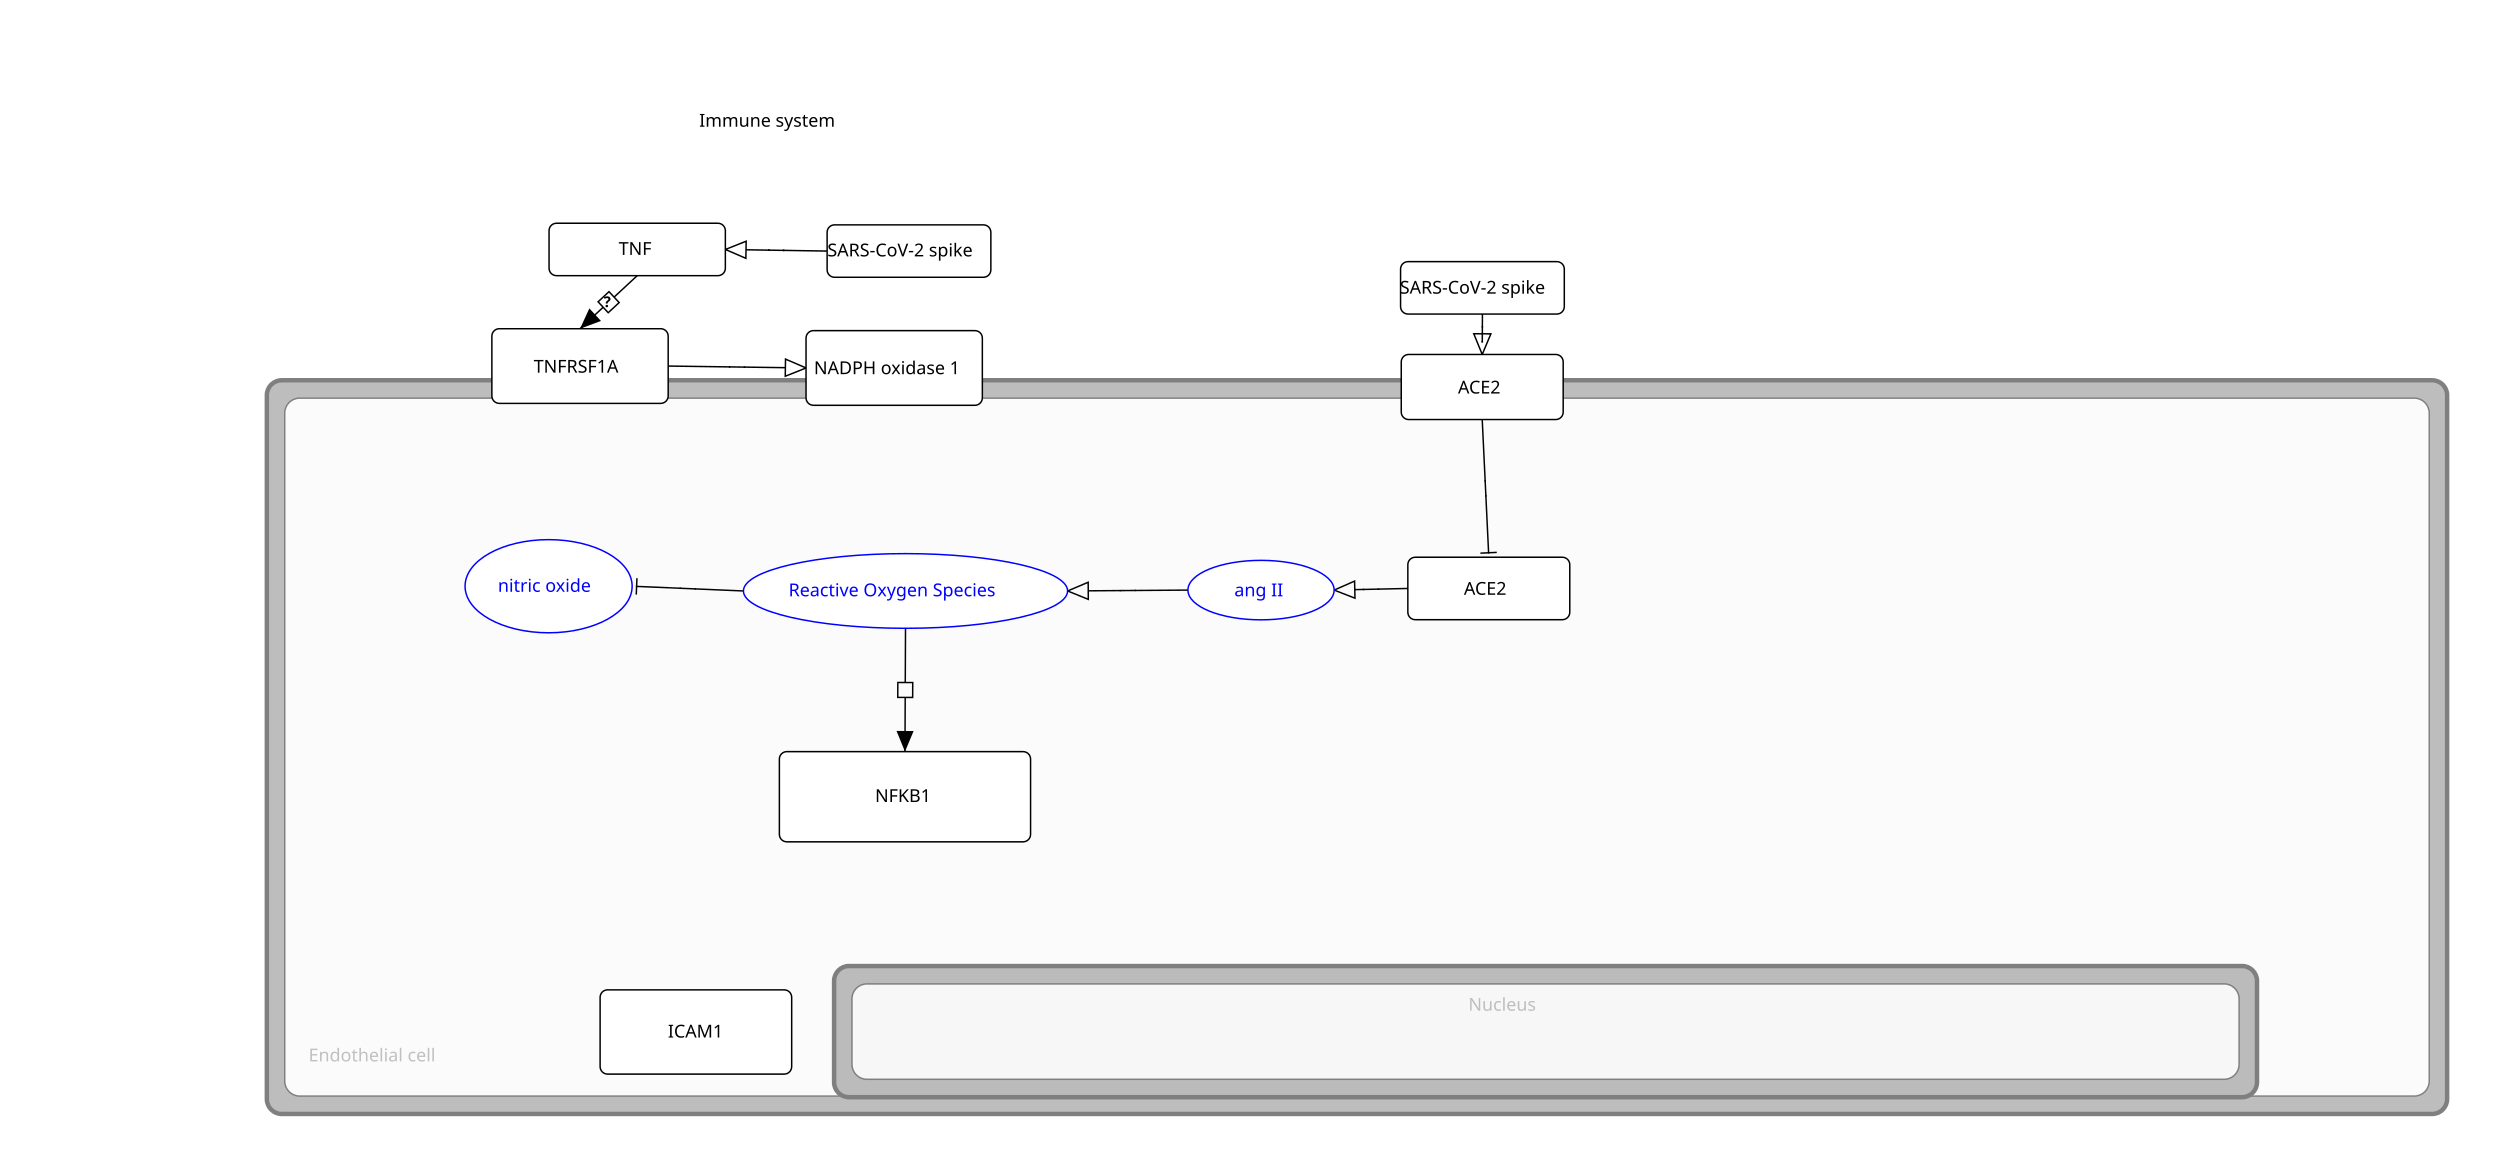
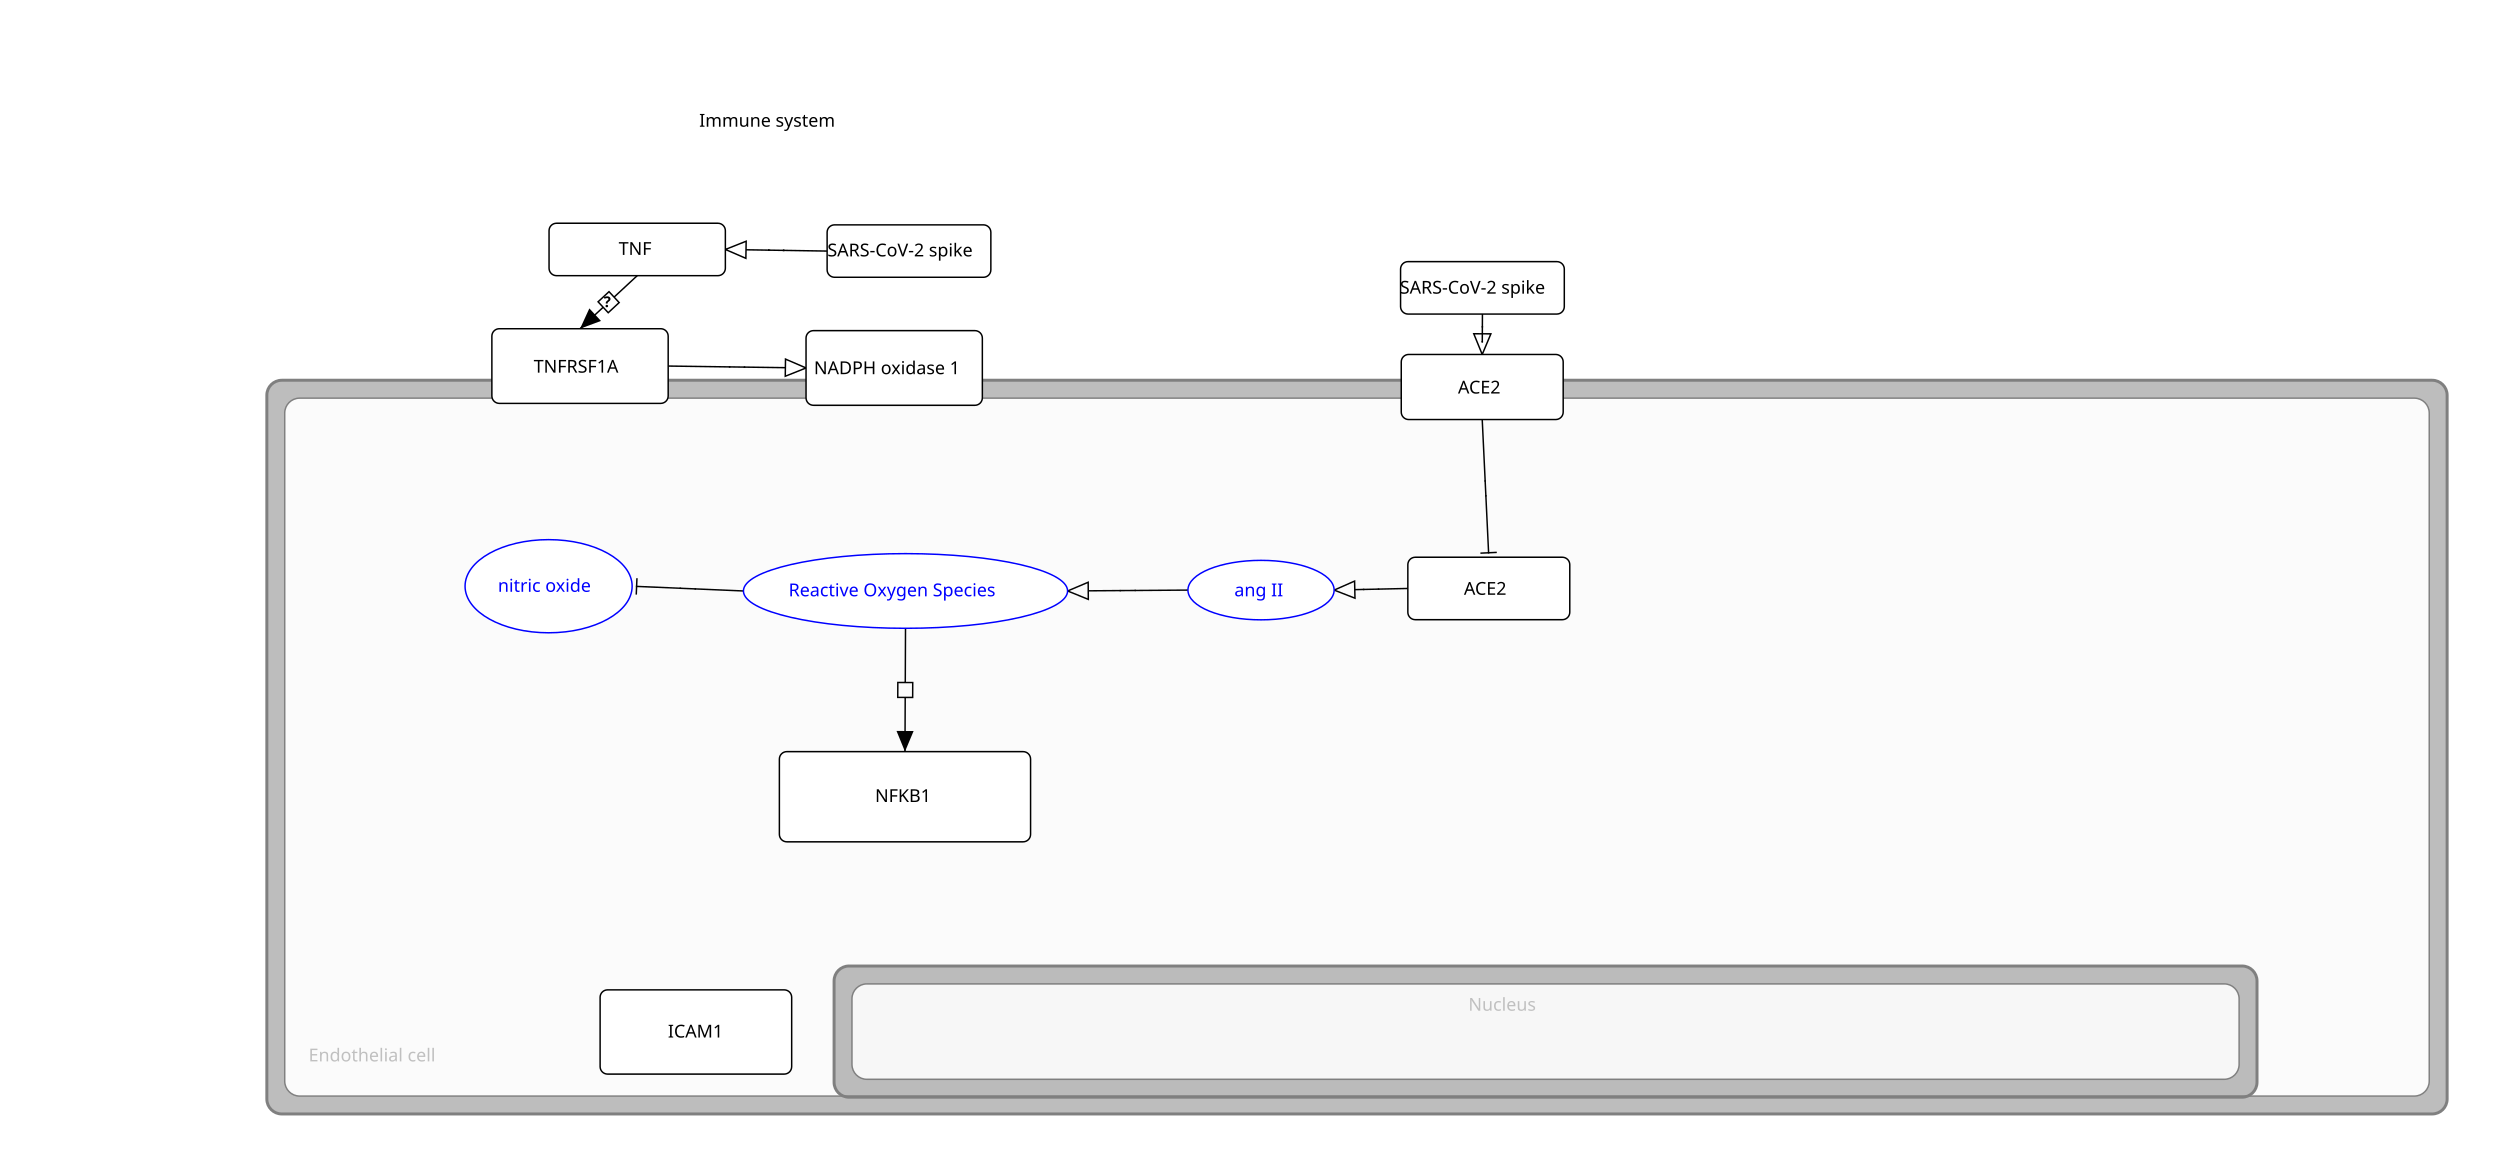
<svg xmlns="http://www.w3.org/2000/svg" fill-opacity="1" color-rendering="auto" color-interpolation="auto" text-rendering="auto" stroke="black" stroke-linecap="square" stroke-miterlimit="10" shape-rendering="auto" stroke-opacity="1" fill="black" stroke-dasharray="none" font-weight="normal" stroke-width="1" viewBox="0 0 1677 783" font-family="'Dialog'" font-style="normal" stroke-linejoin="miter" font-size="12px" stroke-dashoffset="0" image-rendering="auto">
  <defs id="genericDefs" />
  <g />
  <defs id="genericDefs" />
  <g>
    <g fill="white" text-rendering="geometricPrecision" color-interpolation="linearRGB" color-rendering="optimizeQuality" stroke="white" image-rendering="optimizeQuality">
      <rect x="-1" width="1679" height="785" y="-1" stroke="none" />
+       <path fill="none" d="M498.694 396.418 L466.361 395.037" stroke="black" />
+       <path fill="none" d="M456.37 394.611 L427.034 393.358" stroke="black" />
+       <line y2="398.353" fill="none" x1="427.248" x2="426.821" stroke="black" y1="388.363" />
+       <line y2="395.037" fill="none" x1="456.37" x2="466.361" stroke="black" y1="394.611" />
+       <path fill="none" d="M448.215 245.546 L489.453 246.118" stroke="black" />
+       <path fill="none" d="M499.452 246.257 L540.69 246.829" stroke="black" />
+       <path d="M540.69 246.829 L526.754 252.377 L526.913 240.897 Z" stroke="none" />
+       <path fill="none" d="M540.69 246.829 L526.754 252.377 L526.913 240.897 Z" stroke="black" />
+       <line y2="246.118" fill="none" x1="499.452" x2="489.453" stroke="black" y1="246.257" />
      <path fill="none" d="M994.275 281.426 L996.245 322.616" stroke="black" />
      <path fill="none" d="M996.723 332.605 L998.551 370.799" stroke="black" />
      <line y2="370.56" fill="none" x1="993.557" x2="1003.545" stroke="black" y1="371.038" />
      <line y2="322.616" fill="none" x1="996.723" x2="996.245" stroke="black" y1="332.605" />
-       <path fill="none" d="M607.415 421.462 L607.258 457.829" stroke="black" />
-       <path fill="none" d="M607.215 467.829 L607.058 504.196" stroke="black" />
-       <path fill="black" d="M601.377 490.313 L607.058 504.196 L612.858 490.363 Z" stroke="none" />
-       <path fill="none" d="M607.258 457.829 L607.258 457.829" stroke="black" />
-       <path fill="none" d="M607.215 467.829 L607.215 467.829" stroke="black" />
-       <rect x="602.236" width="10" height="10" y="457.829" transform="translate(607.2365,462.8289) rotate(90.2478) translate(-607.2365,-462.8289)" stroke="none" />
-       <rect x="602.236" y="457.829" transform="translate(607.2365,462.8289) rotate(90.2478) translate(-607.2365,-462.8289)" fill="none" width="10" height="10" stroke="black" />
-     </g>
-     <g font-size="10px" text-rendering="geometricPrecision" image-rendering="optimizeQuality" color-rendering="optimizeQuality" font-family="sans-serif" color-interpolation="linearRGB" font-weight="bold">
-       <text x="607" xml:space="preserve" y="466" stroke="none" />
-       <path fill="none" d="M994.417 210.667 L994.372 219.218" />
-       <path fill="none" d="M994.319 229.218 L994.275 237.77" />
-     </g>
-     <g fill="white" text-rendering="geometricPrecision" color-interpolation="linearRGB" color-rendering="optimizeQuality" stroke="white" image-rendering="optimizeQuality">
-       <path d="M994.275 237.77 L988.607 223.882 L1000.087 223.942 Z" stroke="none" />
-       <path fill="none" d="M994.275 237.77 L988.607 223.882 L1000.087 223.942 Z" stroke="black" />
-       <path fill="none" d="M994.372 219.218 L994.372 219.218" stroke="black" />
-       <path fill="none" d="M994.319 229.218 L994.319 229.218" stroke="black" />
-       <line y2="219.218" fill="none" x1="994.319" x2="994.372" stroke="black" y1="229.218" />
      <path fill="none" d="M427.436 184.917 L411.924 199.309" stroke="black" />
      <path fill="none" d="M404.593 206.11 L389.081 220.503" stroke="black" />
      <path fill="black" d="M395.336 206.869 L389.081 220.503 L403.144 215.285 Z" stroke="none" />
      <path fill="none" d="M411.924 199.309 L411.924 199.309" stroke="black" />
      <path fill="none" d="M404.593 206.11 L404.593 206.11" stroke="black" />
      <rect x="403.258" width="10" height="10" y="197.71" transform="translate(408.2583,202.7097) rotate(137.1449) translate(-408.2583,-202.7097)" stroke="none" />
      <rect x="403.258" y="197.71" transform="translate(408.2583,202.7097) rotate(137.1449) translate(-408.2583,-202.7097)" fill="none" width="10" height="10" stroke="black" />
    </g>
    <g font-size="10px" text-rendering="geometricPrecision" image-rendering="optimizeQuality" color-rendering="optimizeQuality" font-family="sans-serif" color-interpolation="linearRGB" font-weight="bold">
      <text x="405" xml:space="preserve" y="206" stroke="none">?</text>
      <path fill="none" d="M554.833 168.417 L525.701 167.954" />
      <path fill="none" d="M515.702 167.796 L486.57 167.333" />
    </g>
    <g fill="white" text-rendering="geometricPrecision" color-interpolation="linearRGB" color-rendering="optimizeQuality" stroke="white" image-rendering="optimizeQuality">
      <path d="M486.57 167.333 L500.518 161.814 L500.336 173.293 Z" stroke="none" />
      <path fill="none" d="M486.57 167.333 L500.518 161.814 L500.336 173.293 Z" stroke="black" />
      <path fill="none" d="M525.701 167.954 L525.701 167.954" stroke="black" />
      <path fill="none" d="M515.702 167.796 L515.702 167.796" stroke="black" />
      <line y2="167.954" fill="none" x1="515.702" x2="525.701" stroke="black" y1="167.796" />
-       <path fill="none" d="M944.382 394.743 L924.657 395.18" stroke="black" />
-       <path fill="none" d="M914.659 395.401 L894.934 395.838" stroke="black" />
-       <path d="M894.934 395.838 L908.662 389.793 L908.916 401.27 Z" stroke="none" />
-       <path fill="none" d="M894.934 395.838 L908.662 389.793 L908.916 401.27 Z" stroke="black" />
-       <line y2="395.18" fill="none" x1="914.66" x2="924.657" stroke="black" y1="395.401" />
      <path fill="none" d="M796.873 395.838 L761.505 396.092" stroke="black" />
      <path fill="none" d="M751.505 396.164 L716.136 396.418" stroke="black" />
      <path d="M716.136 396.418 L729.953 390.579 L730.035 402.059 Z" stroke="none" />
      <path fill="none" d="M716.136 396.418 L729.953 390.579 L730.035 402.059 Z" stroke="black" />
      <line y2="396.092" fill="none" x1="751.505" x2="761.505" stroke="black" y1="396.164" />
-       <path fill="none" d="M498.694 396.418 L466.361 395.037" stroke="black" />
-       <path fill="none" d="M456.37 394.611 L427.034 393.358" stroke="black" />
-       <line y2="398.353" fill="none" x1="427.248" x2="426.821" stroke="black" y1="388.363" />
-       <line y2="395.037" fill="none" x1="456.37" x2="466.361" stroke="black" y1="394.611" />
-       <path fill="none" d="M448.215 245.546 L489.453 246.118" stroke="black" />
-       <path fill="none" d="M499.452 246.257 L540.69 246.829" stroke="black" />
-       <path d="M540.69 246.829 L526.754 252.377 L526.913 240.897 Z" stroke="none" />
-       <path fill="none" d="M540.69 246.829 L526.754 252.377 L526.913 240.897 Z" stroke="black" />
-       <line y2="246.118" fill="none" x1="499.452" x2="489.453" stroke="black" y1="246.257" />
+       <path fill="none" d="M607.415 421.462 L607.258 457.829" stroke="black" />
+       <path fill="none" d="M607.215 467.829 L607.058 504.196" stroke="black" />
+       <path fill="black" d="M601.377 490.313 L607.058 504.196 L612.858 490.363 Z" stroke="none" />
+       <path fill="none" d="M607.258 457.829 L607.258 457.829" stroke="black" />
+       <path fill="none" d="M607.215 467.829 L607.215 467.829" stroke="black" />
+       <rect x="602.236" width="10" height="10" y="457.829" transform="translate(607.2365,462.8289) rotate(90.2478) translate(-607.2365,-462.8289)" stroke="none" />
+       <rect x="602.236" y="457.829" transform="translate(607.2365,462.8289) rotate(90.2478) translate(-607.2365,-462.8289)" fill="none" width="10" height="10" stroke="black" />
+     </g>
+     <g font-size="10px" text-rendering="geometricPrecision" image-rendering="optimizeQuality" color-rendering="optimizeQuality" font-family="sans-serif" color-interpolation="linearRGB" font-weight="bold">
+       <text x="607" xml:space="preserve" y="466" stroke="none" />
+       <path fill="none" d="M944.382 394.743 L924.657 395.18" />
+       <path fill="none" d="M914.659 395.401 L894.934 395.838" />
+     </g>
+     <g fill="white" text-rendering="geometricPrecision" color-interpolation="linearRGB" color-rendering="optimizeQuality" stroke="white" image-rendering="optimizeQuality">
+       <path d="M894.934 395.838 L908.662 389.793 L908.916 401.27 Z" stroke="none" />
+       <path fill="none" d="M894.934 395.838 L908.662 389.793 L908.916 401.27 Z" stroke="black" />
+       <line y2="395.18" fill="none" x1="914.66" x2="924.657" stroke="black" y1="395.401" />
+       <path fill="none" d="M994.417 210.667 L994.372 219.218" stroke="black" />
+       <path fill="none" d="M994.319 229.218 L994.275 237.77" stroke="black" />
+       <path d="M994.275 237.77 L988.607 223.882 L1000.087 223.942 Z" stroke="none" />
+       <path fill="none" d="M994.275 237.77 L988.607 223.882 L1000.087 223.942 Z" stroke="black" />
+       <path fill="none" d="M994.372 219.218 L994.372 219.218" stroke="black" />
+       <path fill="none" d="M994.319 229.218 L994.319 229.218" stroke="black" />
+       <line y2="219.218" fill="none" x1="994.319" x2="994.372" stroke="black" y1="229.218" />
+     </g>
+     <g fill-opacity="0.031" fill="rgb(128,128,128)" text-rendering="geometricPrecision" color-rendering="optimizeQuality" image-rendering="optimizeQuality" stroke="rgb(128,128,128)" color-interpolation="linearRGB" stroke-opacity="0.031">
+       <rect x="178.995" y="255.078" width="1462.539" rx="10" ry="10" height="492.169" stroke="none" />
+     </g>
+     <g fill="gray" text-rendering="geometricPrecision" color-rendering="optimizeQuality" image-rendering="optimizeQuality" stroke="gray" color-interpolation="linearRGB" stroke-width="2">
+       <rect x="178.995" y="255.078" fill="none" width="1462.539" rx="10" ry="10" height="492.169" />
+       <rect x="190.995" y="267.078" fill="none" width="1438.539" rx="10" ry="10" height="468.169" stroke-width="1" />
+     </g>
+     <g fill-opacity="0.498" fill="rgb(128,128,128)" text-rendering="geometricPrecision" color-rendering="optimizeQuality" image-rendering="optimizeQuality" stroke="rgb(128,128,128)" color-interpolation="linearRGB" stroke-opacity="0.498">
+       <path d="M1619.533 267.078 C1625.056 267.078 1629.533 271.555 1629.533 277.078 L1629.533 725.247 C1629.533 730.77 1625.056 735.247 1619.533 735.247 L200.995 735.247 C195.472 735.247 190.995 730.77 190.995 725.247 L190.995 277.078 C190.995 271.555 195.472 267.078 200.995 267.078 ZM188.995 255.078 C183.472 255.078 178.995 259.555 178.995 265.078 L178.995 737.247 C178.995 742.77 183.472 747.247 188.995 747.247 L1631.533 747.247 C1637.056 747.247 1641.533 742.77 1641.533 737.247 L1641.533 265.078 C1641.533 259.555 1637.056 255.078 1631.533 255.078 Z" stroke="none" />
+     </g>
+     <g fill="silver" text-rendering="geometricPrecision" color-rendering="optimizeQuality" image-rendering="optimizeQuality" font-family="sans-serif" stroke="silver" color-interpolation="linearRGB">
+       <text x="207" xml:space="preserve" y="712" stroke="none">Endothelial cell</text>
    </g>
    <g fill-opacity="0.031" fill="rgb(128,128,128)" text-rendering="geometricPrecision" color-rendering="optimizeQuality" image-rendering="optimizeQuality" stroke="rgb(128,128,128)" color-interpolation="linearRGB" stroke-opacity="0.031">
      <rect x="559.5" y="648" width="954.5" rx="10" ry="10" height="88" stroke="none" />
    </g>
-     <g fill="gray" text-rendering="geometricPrecision" color-rendering="optimizeQuality" image-rendering="optimizeQuality" stroke="gray" color-interpolation="linearRGB" stroke-width="3">
+     <g fill="gray" text-rendering="geometricPrecision" color-rendering="optimizeQuality" image-rendering="optimizeQuality" stroke="gray" color-interpolation="linearRGB" stroke-width="2">
      <rect x="559.5" y="648" fill="none" width="954.5" rx="10" ry="10" height="88" />
      <rect x="571.5" y="660" fill="none" width="930.5" rx="10" ry="10" height="64" stroke-width="1" />
    </g>
    <g fill-opacity="0.498" fill="rgb(128,128,128)" text-rendering="geometricPrecision" color-rendering="optimizeQuality" image-rendering="optimizeQuality" stroke="rgb(128,128,128)" color-interpolation="linearRGB" stroke-opacity="0.498">
      <path d="M1492 660 C1497.523 660 1502 664.477 1502 670 L1502 714 C1502 719.523 1497.523 724 1492 724 L581.5 724 C575.977 724 571.5 719.523 571.5 714 L571.5 670 C571.5 664.477 575.977 660 581.5 660 ZM569.5 648 C563.977 648 559.5 652.477 559.5 658 L559.5 726 C559.5 731.523 563.977 736 569.5 736 L1504 736 C1509.523 736 1514 731.523 1514 726 L1514 658 C1514 652.477 1509.523 648 1504 648 Z" stroke="none" />
    </g>
    <g fill="silver" text-rendering="geometricPrecision" color-rendering="optimizeQuality" image-rendering="optimizeQuality" font-family="sans-serif" stroke="silver" color-interpolation="linearRGB">
      <text x="985" xml:space="preserve" y="678" stroke="none">Nucleus</text>
-     </g>
-     <g fill-opacity="0.031" fill="rgb(128,128,128)" text-rendering="geometricPrecision" color-rendering="optimizeQuality" image-rendering="optimizeQuality" stroke="rgb(128,128,128)" color-interpolation="linearRGB" stroke-opacity="0.031">
-       <rect x="178.995" y="255.078" width="1462.539" rx="10" ry="10" height="492.169" stroke="none" />
-     </g>
-     <g fill="gray" text-rendering="geometricPrecision" color-rendering="optimizeQuality" image-rendering="optimizeQuality" stroke="gray" color-interpolation="linearRGB" stroke-width="3">
-       <rect x="178.995" y="255.078" fill="none" width="1462.539" rx="10" ry="10" height="492.169" />
-       <rect x="190.995" y="267.078" fill="none" width="1438.539" rx="10" ry="10" height="468.169" stroke-width="1" />
-     </g>
-     <g fill-opacity="0.498" fill="rgb(128,128,128)" text-rendering="geometricPrecision" color-rendering="optimizeQuality" image-rendering="optimizeQuality" stroke="rgb(128,128,128)" color-interpolation="linearRGB" stroke-opacity="0.498">
-       <path d="M1619.533 267.078 C1625.056 267.078 1629.533 271.555 1629.533 277.078 L1629.533 725.247 C1629.533 730.77 1625.056 735.247 1619.533 735.247 L200.995 735.247 C195.472 735.247 190.995 730.77 190.995 725.247 L190.995 277.078 C190.995 271.555 195.472 267.078 200.995 267.078 ZM188.995 255.078 C183.472 255.078 178.995 259.555 178.995 265.078 L178.995 737.247 C178.995 742.77 183.472 747.247 188.995 747.247 L1631.533 747.247 C1637.056 747.247 1641.533 742.77 1641.533 737.247 L1641.533 265.078 C1641.533 259.555 1637.056 255.078 1631.533 255.078 Z" stroke="none" />
-     </g>
-     <g fill="silver" text-rendering="geometricPrecision" color-rendering="optimizeQuality" image-rendering="optimizeQuality" font-family="sans-serif" stroke="silver" color-interpolation="linearRGB">
-       <text x="207" xml:space="preserve" y="712" stroke="none">Endothelial cell</text>
+       <ellipse rx="49.031" fill="white" ry="19.95" cx="845.904" cy="395.838" stroke="none" />
+       <ellipse rx="49.031" fill="none" ry="19.95" cx="845.904" cy="395.838" stroke="blue" />
+       <text fill="blue" x="828" xml:space="preserve" y="400" stroke="none">ang II</text>
+       <rect x="540.69" y="221.786" fill="white" width="118.269" rx="5" ry="5" height="50.087" stroke="none" />
+       <rect x="540.69" y="221.786" fill="none" width="118.269" rx="5" ry="5" height="50.087" stroke="black" />
+       <text fill="black" x="546" xml:space="preserve" y="251" stroke="none">NADPH oxidase 1</text>
      <rect x="522.808" y="504.196" fill="white" width="168.5" rx="5" ry="5" height="60.5" stroke="none" />
      <rect x="522.808" y="504.196" fill="none" width="168.5" rx="5" ry="5" height="60.5" stroke="black" />
      <text fill="black" x="587" xml:space="preserve" y="538" stroke="none">NFKB1</text>
+       <rect x="402.557" y="664.001" fill="white" width="128.5" rx="5" ry="5" height="56.5" stroke="none" />
+       <rect x="402.557" y="664.001" fill="none" width="128.5" rx="5" ry="5" height="56.5" stroke="black" />
+       <text fill="black" x="448" xml:space="preserve" y="696" stroke="none">ICAM1</text>
+       <ellipse rx="108.721" fill="white" ry="25.043" cx="607.415" cy="396.418" stroke="none" />
+       <ellipse rx="108.721" fill="none" ry="25.043" cx="607.415" cy="396.418" stroke="blue" />
+       <text fill="blue" x="529" xml:space="preserve" y="400" stroke="none">Reactive Oxygen Species</text>
+       <ellipse rx="56.035" fill="white" ry="31.242" cx="368.002" cy="393.23" stroke="none" />
+       <ellipse rx="56.035" fill="none" ry="31.242" cx="368.002" cy="393.23" stroke="blue" />
+       <text fill="blue" x="334" xml:space="preserve" y="397" stroke="none">nitric oxide</text>
      <rect x="939.5" y="175.5" fill="white" width="109.833" rx="5" ry="5" height="35.167" stroke="none" />
      <rect x="939.5" y="175.5" fill="none" width="109.833" rx="5" ry="5" height="35.167" stroke="black" />
      <text fill="black" x="939" xml:space="preserve" y="197" stroke="none">SARS-CoV-2 spike</text>
-       <ellipse rx="56.035" fill="white" ry="31.242" cx="368.002" cy="393.23" stroke="none" />
-       <ellipse rx="56.035" fill="none" ry="31.242" cx="368.002" cy="393.23" stroke="blue" />
-       <text fill="blue" x="334" xml:space="preserve" y="397" stroke="none">nitric oxide</text>
-       <rect x="540.69" y="221.786" fill="white" width="118.269" rx="5" ry="5" height="50.087" stroke="none" />
-       <rect x="540.69" y="221.786" fill="none" width="118.269" rx="5" ry="5" height="50.087" stroke="black" />
-       <text fill="black" x="546" xml:space="preserve" y="251" stroke="none">NADPH oxidase 1</text>
      <rect x="329.946" y="220.503" fill="white" width="118.269" rx="5" ry="5" height="50.087" stroke="none" />
      <rect x="329.946" y="220.503" fill="none" width="118.269" rx="5" ry="5" height="50.087" stroke="black" />
      <text fill="black" x="358" xml:space="preserve" y="250" stroke="none">TNFRSF1A</text>
-       <rect x="402.557" y="664.001" fill="white" width="128.5" rx="5" ry="5" height="56.5" stroke="none" />
-       <rect x="402.557" y="664.001" fill="none" width="128.5" rx="5" ry="5" height="56.5" stroke="black" />
-       <text fill="black" x="448" xml:space="preserve" y="696" stroke="none">ICAM1</text>
-       <ellipse rx="49.031" fill="white" ry="19.95" cx="845.904" cy="395.838" stroke="none" />
-       <ellipse rx="49.031" fill="none" ry="19.95" cx="845.904" cy="395.838" stroke="blue" />
-       <text fill="blue" x="828" xml:space="preserve" y="400" stroke="none">ang II</text>
+       <rect x="368.302" y="149.75" fill="white" width="118.269" rx="5" ry="5" height="35.167" stroke="none" />
+       <rect x="368.302" y="149.75" fill="none" width="118.269" rx="5" ry="5" height="35.167" stroke="black" />
+       <text fill="black" x="415" xml:space="preserve" y="171" stroke="none">TNF</text>
      <rect x="939.962" y="237.77" fill="white" width="108.624" rx="5" ry="5" height="43.656" stroke="none" />
      <rect x="939.962" y="237.77" fill="none" width="108.624" rx="5" ry="5" height="43.656" stroke="black" />
      <text fill="black" x="978" xml:space="preserve" y="264" stroke="none">ACE2</text>
-       <rect x="368.302" y="149.75" fill="white" width="118.269" rx="5" ry="5" height="35.167" stroke="none" />
-       <rect x="368.302" y="149.75" fill="none" width="118.269" rx="5" ry="5" height="35.167" stroke="black" />
-       <text fill="black" x="415" xml:space="preserve" y="171" stroke="none">TNF</text>
-       <ellipse rx="108.721" fill="white" ry="25.043" cx="607.415" cy="396.418" stroke="none" />
-       <ellipse rx="108.721" fill="none" ry="25.043" cx="607.415" cy="396.418" stroke="blue" />
-       <text fill="blue" x="529" xml:space="preserve" y="400" stroke="none">Reactive Oxygen Species</text>
      <rect x="944.382" y="373.796" fill="white" width="108.624" rx="5" ry="5" height="41.895" stroke="none" />
      <rect x="944.382" y="373.796" fill="none" width="108.624" rx="5" ry="5" height="41.895" stroke="black" />
      <text fill="black" x="982" xml:space="preserve" y="399" stroke="none">ACE2</text>
      <rect x="554.833" y="150.833" fill="white" width="109.833" rx="5" ry="5" height="35.167" stroke="none" />
      <rect x="554.833" y="150.833" fill="none" width="109.833" rx="5" ry="5" height="35.167" stroke="black" />
      <text fill="black" x="555" xml:space="preserve" y="172" stroke="none">SARS-CoV-2 spike</text>
      <text fill="black" x="469" xml:space="preserve" y="85" font-family="'Dialog'" stroke="none">Immune system</text>
    </g>
  </g>
</svg>
